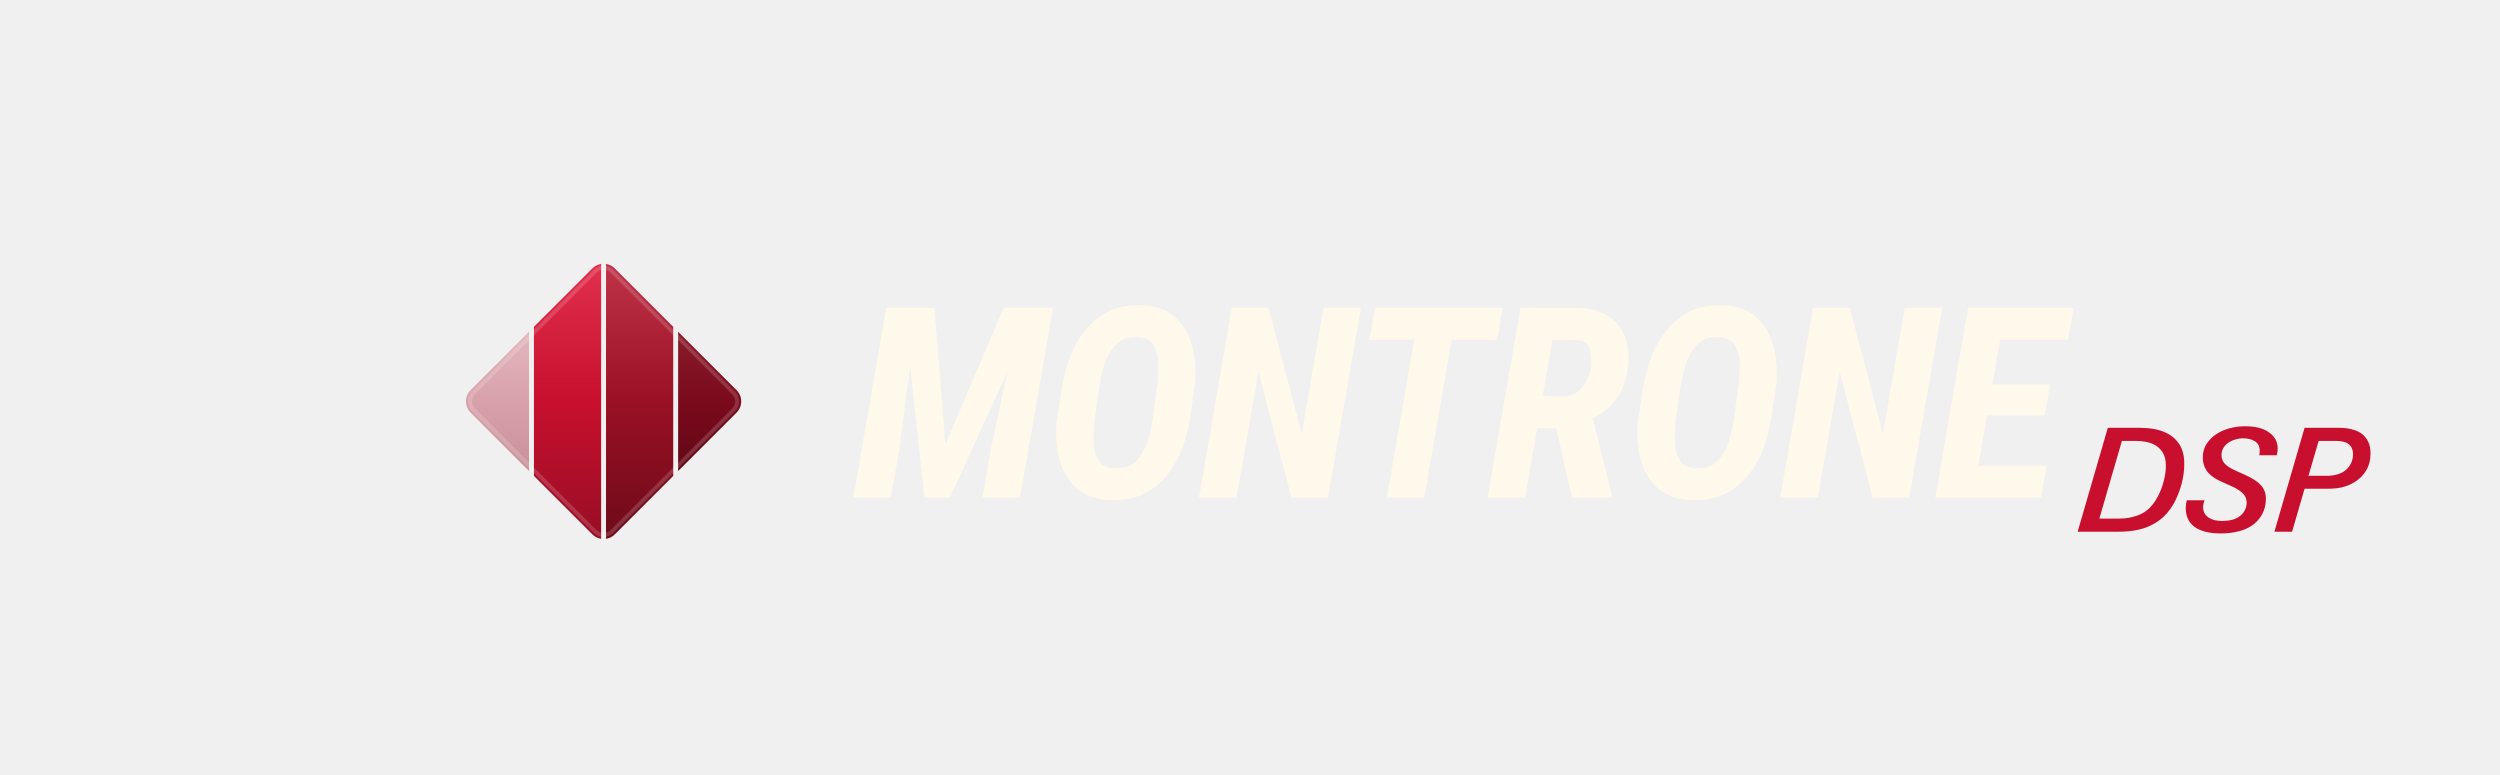
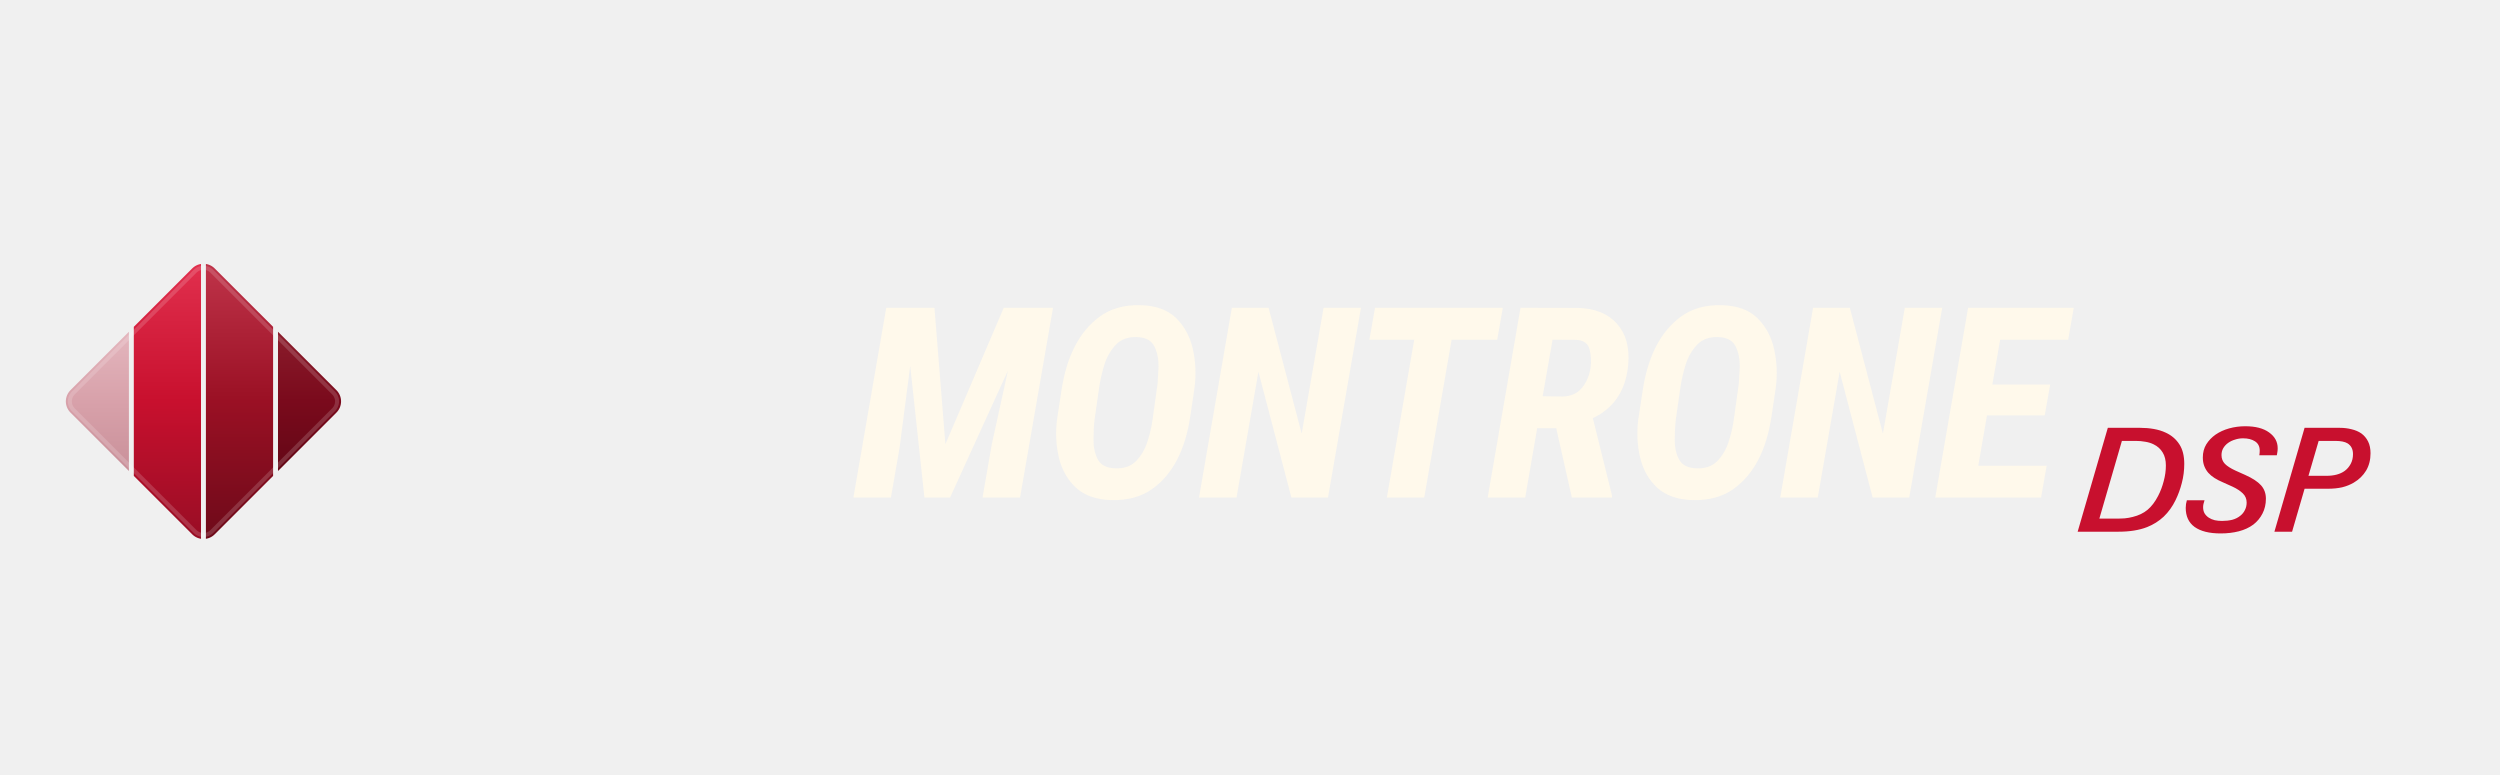
<svg xmlns="http://www.w3.org/2000/svg" viewBox="20 15 1000 310">
  <defs>
</defs>
  <defs>
    <linearGradient id="iconGradRose" x1="261.43" y1="117.88" x2="261.43" y2="233.23" gradientUnits="userSpaceOnUse">
      <stop offset="0" stop-color="#f0cdd3" />
      <stop offset=".5" stop-color="#d8a1aa" />
      <stop offset="1" stop-color="#b97e88" />
    </linearGradient>
    <linearGradient id="iconGradCrimson" x1="261.43" y1="117.88" x2="261.43" y2="233.23" gradientUnits="userSpaceOnUse">
      <stop offset="0" stop-color="#e2314f" />
      <stop offset=".5" stop-color="#c8102e" />
      <stop offset="1" stop-color="#960d24" />
    </linearGradient>
    <linearGradient id="iconGradDeepCrimson" x1="261.43" y1="117.88" x2="261.43" y2="233.23" gradientUnits="userSpaceOnUse">
      <stop offset="0" stop-color="#c1354b" />
      <stop offset=".5" stop-color="#9a1024" />
      <stop offset="1" stop-color="#6c0a19" />
    </linearGradient>
    <linearGradient id="iconGradMaroon" x1="261.43" y1="117.88" x2="261.43" y2="233.23" gradientUnits="userSpaceOnUse">
      <stop offset="0" stop-color="#9c2f3c" />
      <stop offset=".5" stop-color="#7a0a1c" />
      <stop offset="1" stop-color="#4c0510" />
    </linearGradient>
  </defs>
-   <g id="icon-diamond">
-     <path d="M 208.241,171.064 L 207.823,171.525 L 207.452,172.025 L 207.132,172.559 L 206.866,173.122 L 206.656,173.708 L 206.505,174.312 L 206.413,174.928 L 206.383,175.550 L 206.413,176.172 L 206.505,176.788 L 206.656,177.392 L 206.866,177.978 L 207.132,178.541 L 207.452,179.075 L 207.823,179.575 L 208.241,180.036 L 231.612,203.407 L 231.612,147.693 Z" fill="url(#iconGradRose)" />
-     <path d="M 260.192,120.625 L 259.588,120.776 L 259.002,120.986 L 258.439,121.252 L 257.905,121.572 L 257.405,121.943 L 256.944,122.361 L 233.573,145.732 L 233.573,205.368 L 256.944,228.739 L 257.405,229.157 L 257.905,229.528 L 258.439,229.848 L 259.002,230.114 L 259.588,230.324 L 260.192,230.475 L 260.450,230.513 L 260.450,120.587 Z" fill="url(#iconGradCrimson)" />
-     <path d="M 265.455,121.943 L 264.955,121.572 L 264.421,121.252 L 263.858,120.986 L 263.272,120.776 L 262.668,120.625 L 262.410,120.587 L 262.410,230.513 L 262.668,230.475 L 263.272,230.324 L 263.858,230.114 L 264.421,229.848 L 264.955,229.528 L 265.455,229.157 L 265.916,228.739 L 289.287,205.368 L 289.287,145.732 L 265.916,122.361 Z" fill="url(#iconGradDeepCrimson)" />
-     <path d="M 314.619,180.036 L 315.037,179.575 L 315.408,179.075 L 315.728,178.541 L 315.994,177.978 L 316.204,177.392 L 316.355,176.788 L 316.447,176.172 L 316.477,175.550 L 316.447,174.928 L 316.355,174.312 L 316.204,173.708 L 315.994,173.122 L 315.728,172.559 L 315.408,172.025 L 315.037,171.525 L 314.619,171.064 L 291.248,147.693 L 291.248,203.407 Z" fill="url(#iconGradMaroon)" />
-     <path d="M 264.812,123.520 L 264.438,123.181 L 264.065,122.904 L 263.666,122.665 L 263.245,122.466 L 262.807,122.309 L 262.355,122.196 L 261.895,122.128 L 261.430,122.105 L 260.965,122.128 L 260.505,122.196 L 260.053,122.309 L 259.615,122.466 L 259.194,122.665 L 258.795,122.904 L 258.422,123.181 L 258.048,123.520 L 209.400,172.168 L 209.061,172.542 L 208.784,172.915 L 208.545,173.314 L 208.346,173.735 L 208.189,174.173 L 208.076,174.625 L 208.008,175.085 L 207.985,175.550 L 208.008,176.015 L 208.076,176.475 L 208.189,176.927 L 208.346,177.365 L 208.545,177.786 L 208.784,178.185 L 209.061,178.558 L 209.400,178.932 L 258.048,227.580 L 258.422,227.919 L 258.795,228.196 L 259.194,228.435 L 259.615,228.634 L 260.053,228.791 L 260.505,228.904 L 260.965,228.972 L 261.430,228.995 L 261.895,228.972 L 262.355,228.904 L 262.807,228.791 L 263.245,228.634 L 263.666,228.435 L 264.065,228.196 L 264.438,227.919 L 264.812,227.580 L 313.460,178.932 L 313.799,178.558 L 314.076,178.185 L 314.315,177.786 L 314.514,177.365 L 314.671,176.927 L 314.784,176.475 L 314.852,176.015 L 314.875,175.550 L 314.852,175.085 L 314.784,174.625 L 314.671,174.173 L 314.514,173.735 L 314.315,173.314 L 314.076,172.915 L 313.799,172.542 L 313.460,172.168 Z" fill="none" stroke="#ffffff" stroke-opacity="0.16" stroke-width="1.6" />
+   <g transform="translate(-160.05, 0)">
+     <g id="icon-diamond">
+       <path d="M 208.241,171.064 L 207.823,171.525 L 207.452,172.025 L 207.132,172.559 L 206.866,173.122 L 206.656,173.708 L 206.505,174.312 L 206.413,174.928 L 206.383,175.550 L 206.413,176.172 L 206.505,176.788 L 206.656,177.392 L 206.866,177.978 L 207.132,178.541 L 207.452,179.075 L 207.823,179.575 L 208.241,180.036 L 231.612,203.407 L 231.612,147.693 Z" fill="url(#iconGradRose)" />
+       <path d="M 260.192,120.625 L 259.588,120.776 L 259.002,120.986 L 258.439,121.252 L 257.905,121.572 L 257.405,121.943 L 256.944,122.361 L 233.573,145.732 L 233.573,205.368 L 256.944,228.739 L 257.405,229.157 L 257.905,229.528 L 258.439,229.848 L 259.002,230.114 L 259.588,230.324 L 260.192,230.475 L 260.450,230.513 L 260.450,120.587 Z" fill="url(#iconGradCrimson)" />
+       <path d="M 265.455,121.943 L 264.955,121.572 L 264.421,121.252 L 263.858,120.986 L 263.272,120.776 L 262.668,120.625 L 262.410,120.587 L 262.410,230.513 L 262.668,230.475 L 263.272,230.324 L 263.858,230.114 L 264.421,229.848 L 264.955,229.528 L 265.455,229.157 L 265.916,228.739 L 289.287,205.368 L 289.287,145.732 L 265.916,122.361 Z" fill="url(#iconGradDeepCrimson)" />
+       <path d="M 314.619,180.036 L 315.037,179.575 L 315.408,179.075 L 315.728,178.541 L 315.994,177.978 L 316.204,177.392 L 316.355,176.788 L 316.447,176.172 L 316.477,175.550 L 316.447,174.928 L 316.355,174.312 L 316.204,173.708 L 315.994,173.122 L 315.728,172.559 L 315.408,172.025 L 315.037,171.525 L 314.619,171.064 L 291.248,147.693 L 291.248,203.407 Z" fill="url(#iconGradMaroon)" />
+       <path d="M 264.812,123.520 L 264.438,123.181 L 264.065,122.904 L 263.666,122.665 L 263.245,122.466 L 262.807,122.309 L 262.355,122.196 L 261.895,122.128 L 261.430,122.105 L 260.965,122.128 L 260.505,122.196 L 260.053,122.309 L 259.615,122.466 L 259.194,122.665 L 258.795,122.904 L 258.422,123.181 L 258.048,123.520 L 209.400,172.168 L 209.061,172.542 L 208.784,172.915 L 208.545,173.314 L 208.346,173.735 L 208.189,174.173 L 208.076,174.625 L 208.008,175.085 L 207.985,175.550 L 208.008,176.015 L 208.076,176.475 L 208.189,176.927 L 208.346,177.365 L 208.545,177.786 L 208.784,178.185 L 209.061,178.558 L 209.400,178.932 L 258.048,227.580 L 258.422,227.919 L 258.795,228.196 L 259.194,228.435 L 259.615,228.634 L 260.053,228.791 L 260.505,228.904 L 260.965,228.972 L 261.430,228.995 L 261.895,228.972 L 262.355,228.904 L 262.807,228.791 L 263.245,228.634 L 263.666,228.435 L 264.065,228.196 L 264.438,227.919 L 264.812,227.580 L 313.460,178.932 L 313.799,178.558 L 314.076,178.185 L 314.315,177.786 L 314.514,177.365 L 314.671,176.927 L 314.784,176.475 L 314.852,176.015 L 314.875,175.550 L 314.852,175.085 L 314.784,174.625 L 314.671,174.173 L 314.514,173.735 L 314.315,173.314 L 314.076,172.915 L 313.799,172.542 L 313.460,172.168 Z" fill="none" stroke="#ffffff" stroke-opacity="0.16" stroke-width="1.6" />
+     </g>
  </g>
  <g transform="translate(360.947,120.947) scale(1.36842)">
    <defs>
</defs>
    <g style="fill:rgb(0, 0, 0);stroke:none;color:rgb(255, 255, 255);stroke-width:1px;stroke-linecap:butt;stroke-linejoin:miter;opacity:1;font-family:&quot;Anthropic Sans&quot;, -apple-system, BlinkMacSystemFont, &quot;Segoe UI&quot;, sans-serif;font-size:16px;font-weight:400;text-anchor:start;dominant-baseline:auto">
      <path fill="#fff9eb" opacity="1" d="m 27.193,52.423 17.062,-39.876 H 58.652 L 49.017,68 H 38.048 L 40.752,52.461 45.475,30.904 28.564,68 h -7.503 L 16.91,29.533 13.787,53.527 11.273,68 H 0.305 L 9.902,12.547 H 23.994 Z m 72.811,-16.415 -1.219,8.227 Q 96.538,59.202 87.626,65.524 82.865,68.914 75.819,68.762 69.192,68.609 65.422,65.182 61.689,61.754 60.395,56.422 59.1,51.052 59.823,45.225 l 1.295,-8.531 Q 63.403,21.688 72.239,15.175 q 4.837,-3.58 11.959,-3.39 6.741,0.152 10.436,3.771 3.694,3.618 4.913,9.141 1.219,5.484 0.457,11.312 z M 89.492,29.876 q 0.076,-3.39 -1.181,-5.979 -1.257,-2.628 -4.951,-2.78 -4.037,-0.19 -6.322,2.209 -2.285,2.399 -3.39,5.903 -1.066,3.504 -1.523,6.703 l -1.333,9.331 q -0.305,2.59 -0.305,5.865 -0.038,3.275 1.257,5.751 1.333,2.438 4.951,2.59 3.923,0.19 6.17,-2.057 2.247,-2.285 3.352,-5.637 1.104,-3.39 1.523,-6.475 L 89.226,34.637 Z M 148.668,12.547 139.032,68 H 128.33 L 118.694,31.247 112.296,68 h -10.969 l 9.598,-55.453 h 10.74 l 9.674,36.791 6.398,-36.791 z m 2.466,9.331 1.638,-9.331 h 37.362 l -1.638,9.331 H 175.166 L 167.168,68 H 156.237 l 7.998,-46.122 z M 210.31,68 205.739,47.738 h -5.561 L 196.675,68 h -10.969 l 9.598,-55.453 16.758,0.038 q 7.465,0.19 11.388,4.57 3.961,4.38 3.352,11.845 -0.952,11.35 -10.359,15.806 l 5.599,22.585 V 68 Z m -5.637,-46.122 -2.895,16.529 5.713,0.076 q 3.732,-0.038 5.789,-2.552 2.057,-2.514 2.514,-6.018 0.343,-2.666 -0.305,-5.218 -0.647,-2.59 -3.885,-2.78 z m 65.231,14.13 -1.219,8.227 q -2.247,14.968 -11.159,21.29 -4.761,3.39 -11.807,3.237 -6.627,-0.152 -10.397,-3.58 -3.732,-3.428 -5.027,-8.76 Q 229,51.052 229.724,45.225 l 1.295,-8.531 q 2.285,-15.006 11.121,-21.519 4.837,-3.58 11.959,-3.39 6.741,0.152 10.436,3.771 3.694,3.618 4.913,9.141 1.219,5.484 0.457,11.312 z m -10.512,-6.132 q 0.076,-3.39 -1.181,-5.979 -1.257,-2.628 -4.951,-2.78 -4.037,-0.19 -6.322,2.209 -2.285,2.399 -3.39,5.903 -1.066,3.504 -1.523,6.703 l -1.333,9.331 q -0.305,2.59 -0.305,5.865 -0.038,3.275 1.257,5.751 1.333,2.438 4.951,2.59 3.923,0.19 6.17,-2.057 2.247,-2.285 3.352,-5.637 1.104,-3.39 1.523,-6.475 l 1.485,-10.664 z M 318.568,12.547 308.933,68 H 298.23 L 288.595,31.247 282.196,68 h -10.969 l 9.598,-55.453 h 10.74 l 9.674,36.791 6.398,-36.791 z M 316.54,68 326.138,12.547 h 30.888 l -1.638,9.331 h -19.881 l -2.285,13.102 h 16.91 l -1.6,9.026 h -16.872 l -2.552,14.701 h 19.995 L 347.466,68 Z" style="fill:rgb(255, 249, 235);stroke:none;color:rgb(255, 255, 255);stroke-width:1px;stroke-linecap:butt;stroke-linejoin:miter;opacity:1;font-family:&quot;Anthropic Sans&quot;, -apple-system, BlinkMacSystemFont, &quot;Segoe UI&quot;, sans-serif;font-size:16px;font-weight:400;text-anchor:start;dominant-baseline:auto" />
    </g>
    <g style="fill:rgb(0, 0, 0);stroke:none;color:rgb(255, 255, 255);stroke-width:1px;stroke-linecap:butt;stroke-linejoin:miter;opacity:1;font-family:&quot;Anthropic Sans&quot;, -apple-system, BlinkMacSystemFont, &quot;Segoe UI&quot;, sans-serif;font-size:16px;font-weight:400;text-anchor:start;dominant-baseline:auto">
      <path fill="#c8102e" opacity="1" d="m 389.323,58.176 q 0,2.898 -0.714,5.586 -0.672,2.646 -1.848,5.04 -1.344,2.772 -3.444,4.788 -2.1,1.974 -4.872,3.066 -1.722,0.672 -3.822,1.008 -2.058,0.336 -4.662,0.336 h -11.802 l 8.82,-30.366 h 9.45 q 2.1,0 3.99,0.336 1.932,0.336 3.528,1.092 2.52,1.176 3.948,3.402 1.428,2.184 1.428,5.712 z m -5.376,0.462 q 0,-2.268 -0.924,-3.78 -0.924,-1.554 -2.646,-2.394 -1.092,-0.546 -2.436,-0.756 -1.344,-0.252 -2.814,-0.252 h -4.032 l -6.594,22.722 h 4.41 q 1.848,0 3.024,-0.084 1.218,-0.126 2.352,-0.42 2.562,-0.63 4.284,-2.058 1.764,-1.47 3.108,-4.074 1.05,-2.016 1.638,-4.326 0.63,-2.31 0.63,-4.578 z m 32.684,-5.04 q 0,0.588 -0.084,1.092 -0.042,0.462 -0.168,0.966 h -5.124 q 0.126,-0.63 0.126,-1.344 0,-1.848 -1.386,-2.73 -1.344,-0.882 -3.486,-0.882 -1.218,0 -2.352,0.378 -1.134,0.336 -2.016,0.966 -0.882,0.63 -1.428,1.554 -0.504,0.882 -0.504,2.016 0,1.512 1.008,2.562 1.008,1.008 3.108,1.974 l 2.814,1.26 q 3.192,1.428 4.62,3.024 1.428,1.596 1.428,3.906 0,2.436 -1.008,4.368 -0.966,1.89 -2.646,3.192 -1.806,1.344 -4.242,1.974 -2.436,0.63 -5.334,0.63 -4.956,0 -7.602,-1.89 -2.604,-1.89 -2.604,-5.586 0,-1.134 0.336,-2.226 h 5.166 q -0.42,1.176 -0.42,2.016 0,1.05 0.42,1.806 0.462,0.756 1.218,1.26 0.756,0.504 1.764,0.756 1.008,0.21 2.142,0.21 1.596,0 2.982,-0.336 1.386,-0.378 2.394,-1.218 0.84,-0.672 1.302,-1.638 0.504,-0.966 0.504,-2.184 0,-1.596 -1.134,-2.688 -1.134,-1.092 -2.94,-1.932 l -2.982,-1.344 q -1.302,-0.546 -2.352,-1.218 -1.05,-0.672 -1.806,-1.512 -0.756,-0.882 -1.176,-1.974 -0.42,-1.092 -0.42,-2.52 0,-2.142 1.008,-3.822 1.05,-1.68 2.73,-2.856 1.722,-1.176 3.948,-1.806 2.268,-0.63 4.704,-0.63 4.494,0 6.972,1.806 2.52,1.806 2.52,4.62 z m 27.14,1.47 q 0,2.898 -1.302,5.082 -1.302,2.142 -3.57,3.486 -1.554,0.924 -3.444,1.386 -1.848,0.42 -4.242,0.42 h -6.72 L 420.839,78 h -5.166 l 8.82,-30.366 h 10.248 q 1.89,0 3.486,0.42 1.638,0.378 2.856,1.218 1.26,0.924 1.974,2.352 0.714,1.428 0.714,3.444 z m -5.124,0.252 q 0,-2.142 -1.596,-3.15 -1.176,-0.714 -3.612,-0.714 h -4.83 l -2.982,10.206 h 5.25 q 3.36,0 5.334,-1.428 1.092,-0.798 1.764,-2.058 0.672,-1.26 0.672,-2.856 z" style="fill:rgb(200, 16, 46);stroke:none;color:rgb(255, 255, 255);stroke-width:1px;stroke-linecap:butt;stroke-linejoin:miter;opacity:1;font-family:&quot;Anthropic Sans&quot;, -apple-system, BlinkMacSystemFont, &quot;Segoe UI&quot;, sans-serif;font-size:16px;font-weight:400;text-anchor:start;dominant-baseline:auto" />
    </g>
  </g>
</svg>
